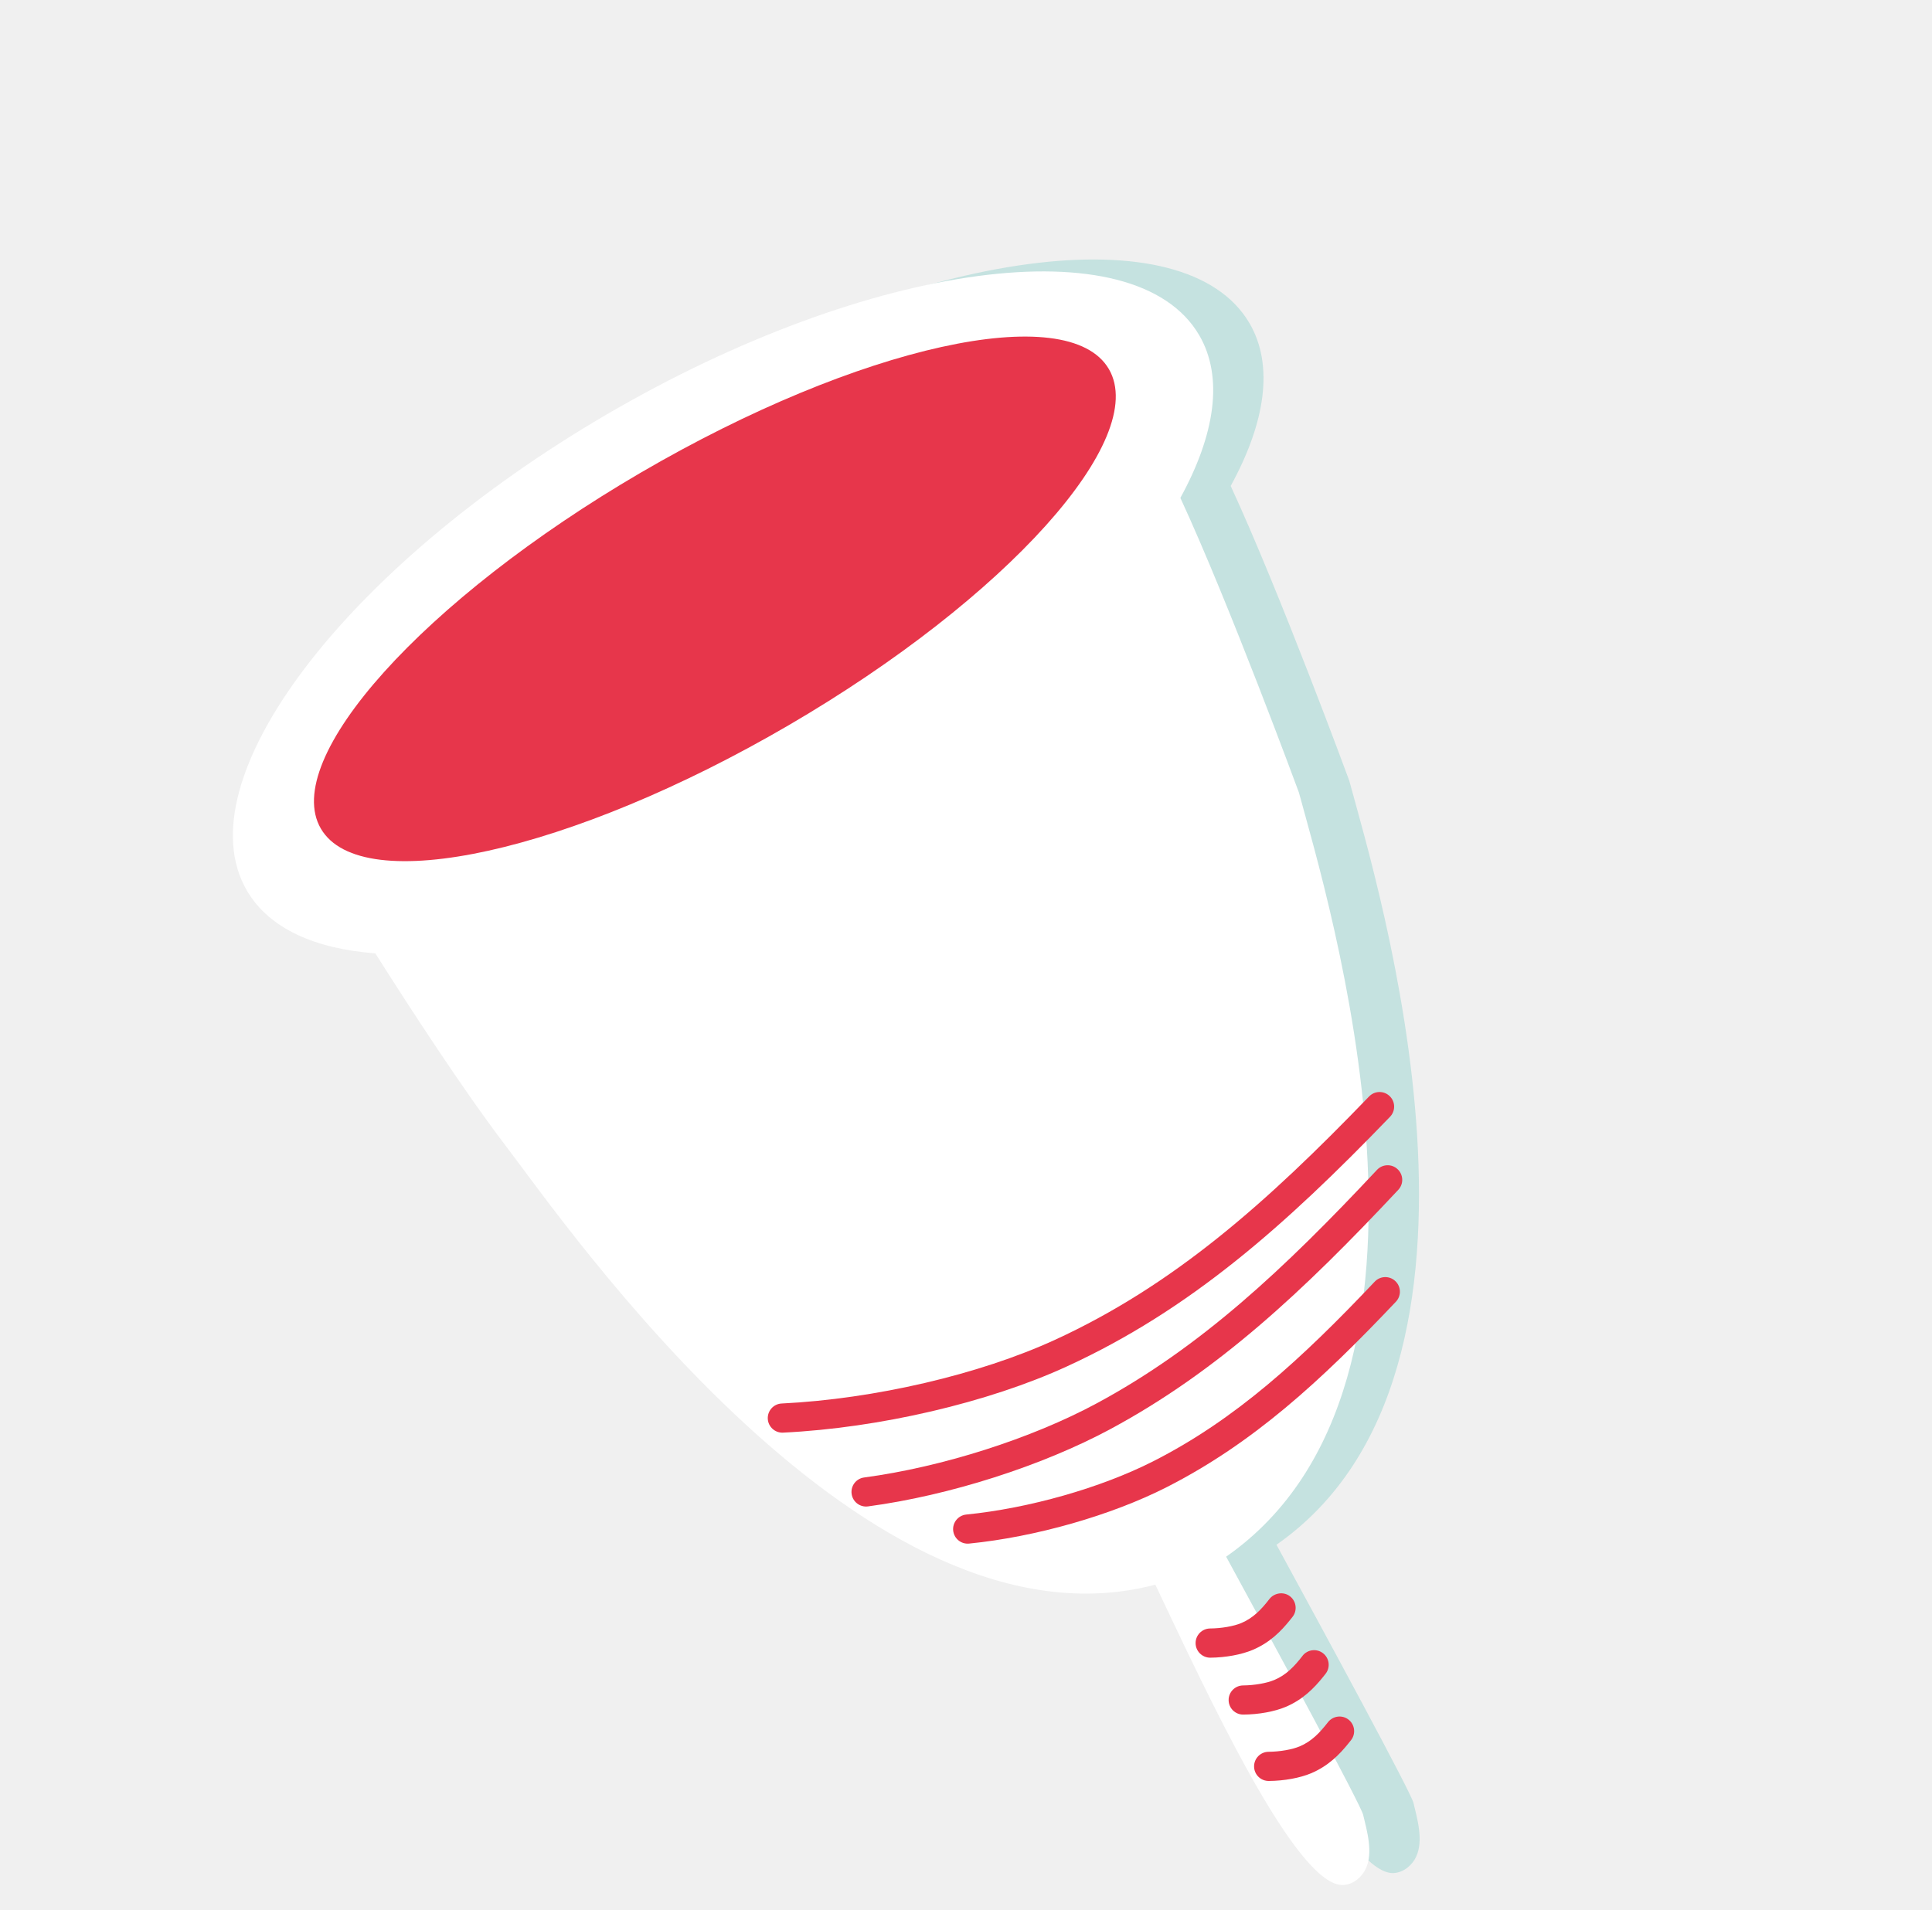
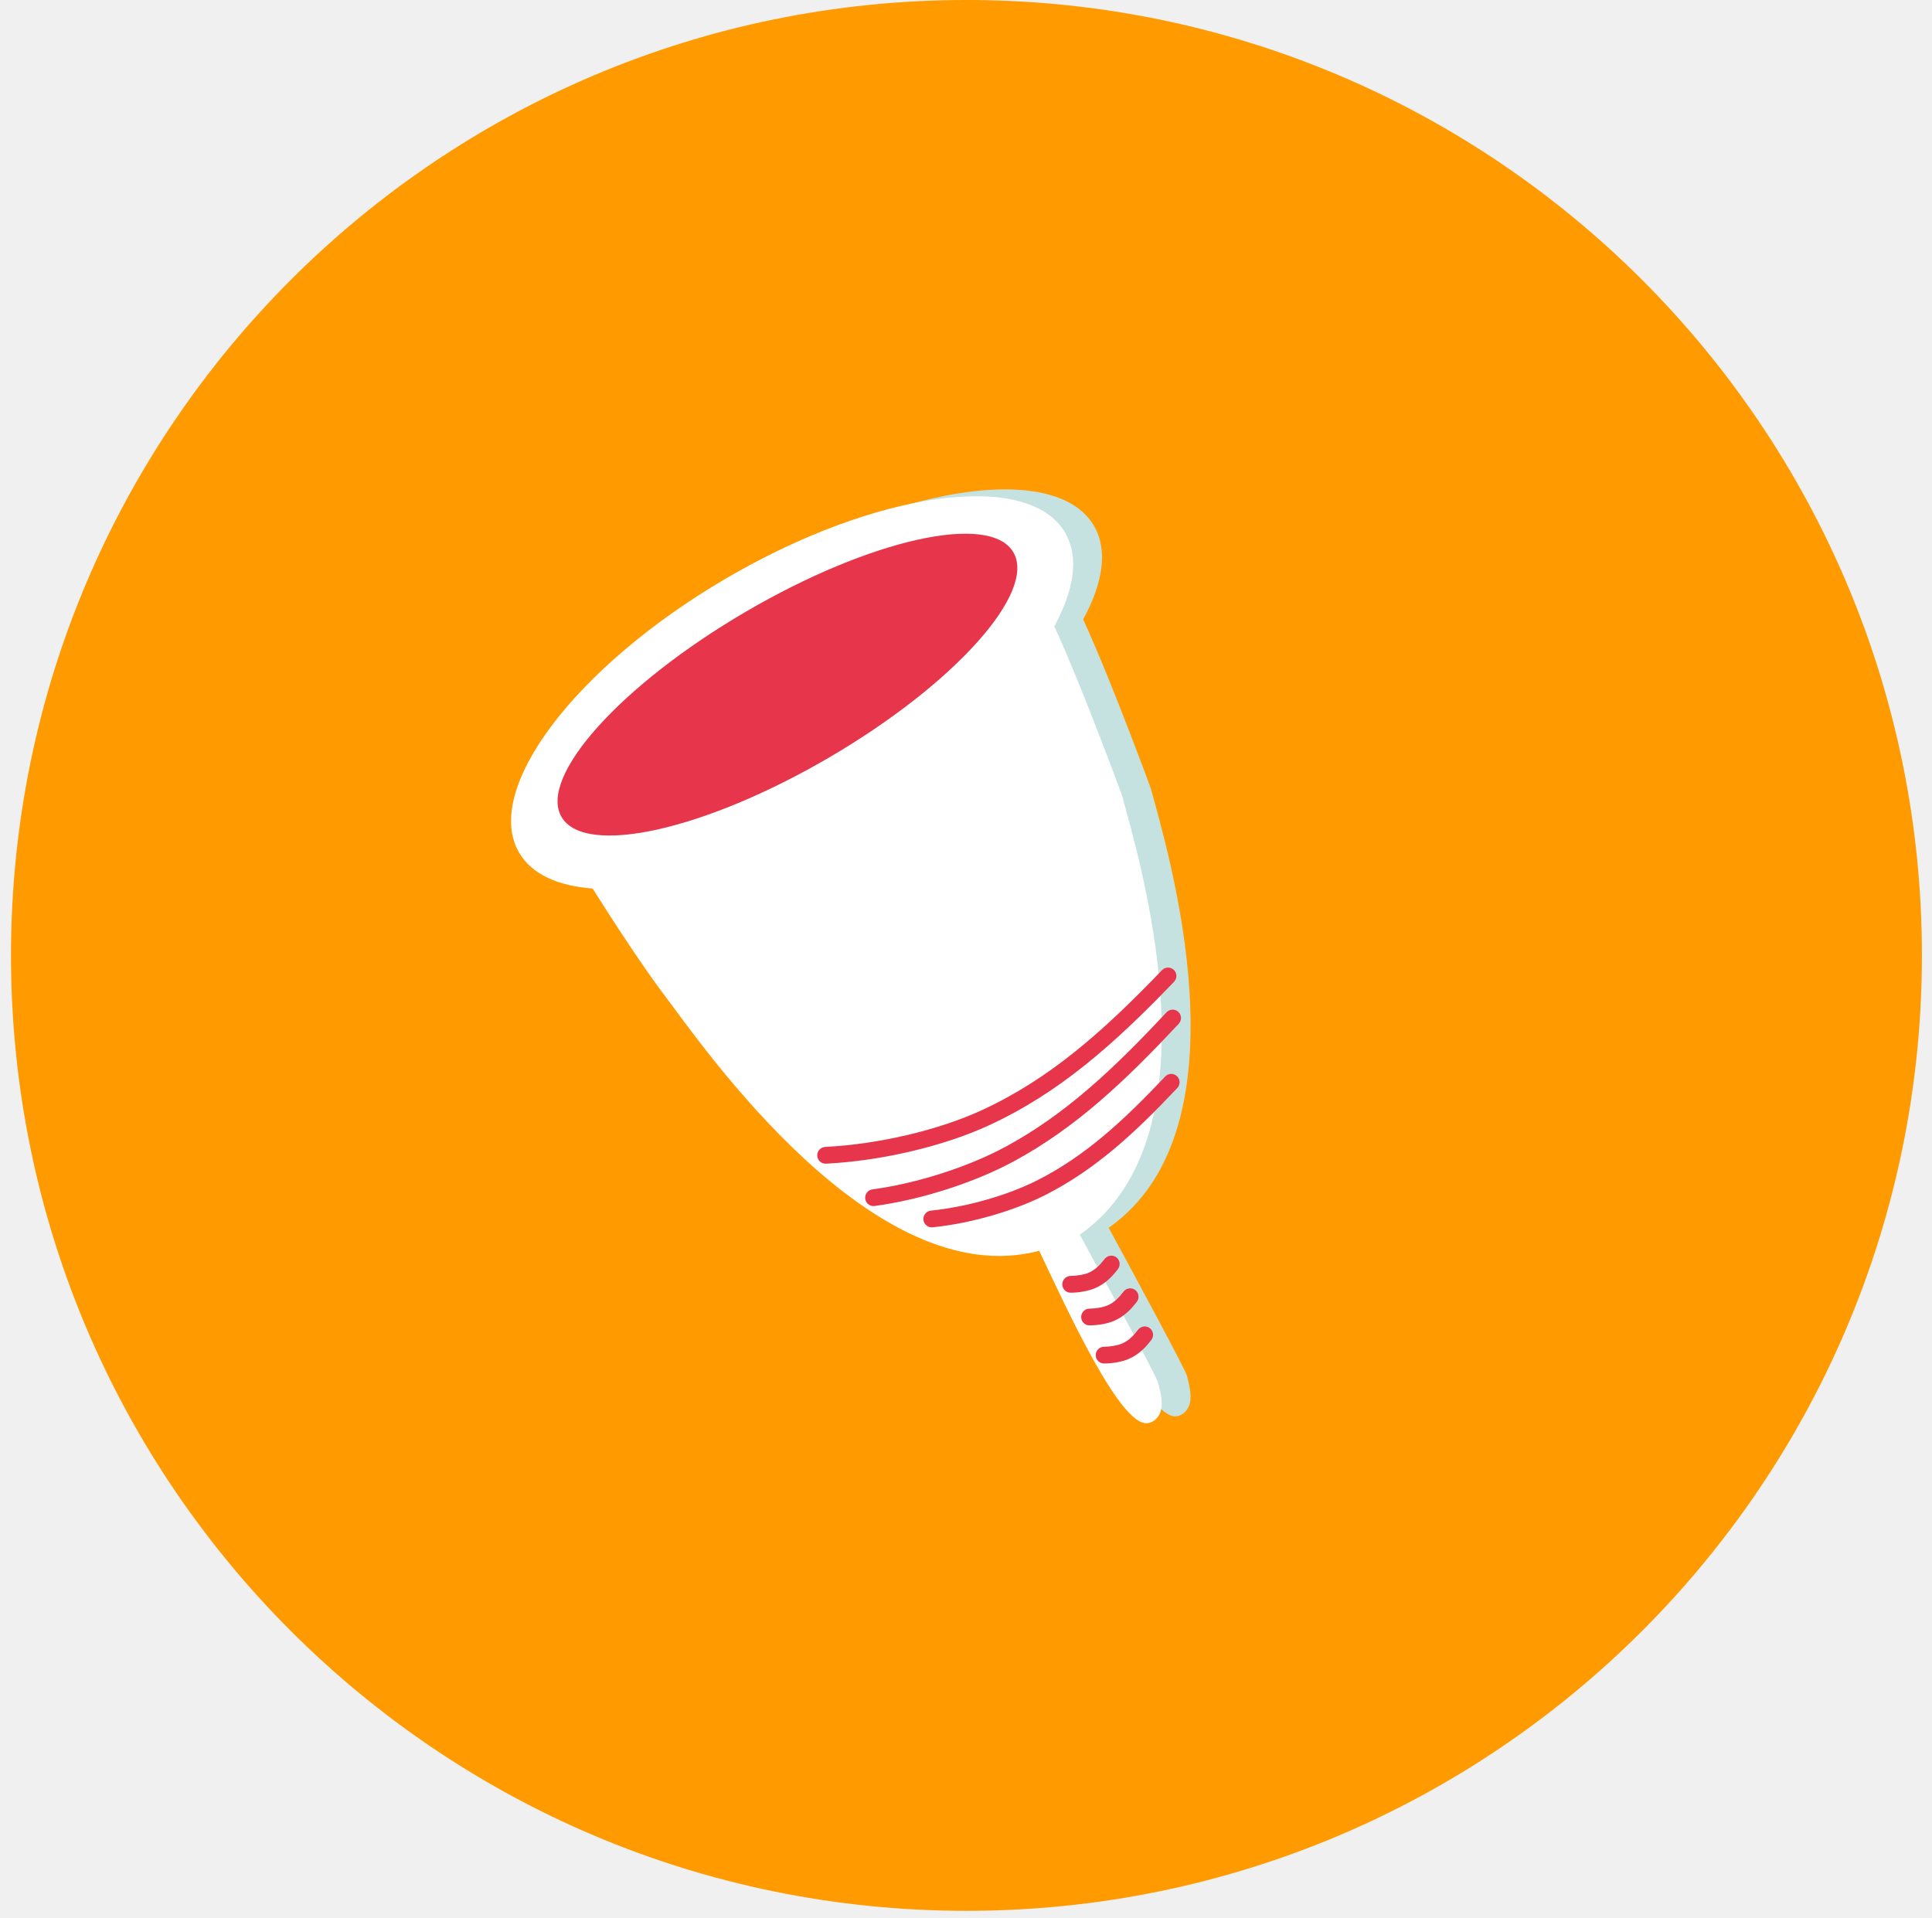
- <svg xmlns="http://www.w3.org/2000/svg" width="87px" height="86px" viewBox="0 0 87 86" version="1.1">
+ <svg xmlns="http://www.w3.org/2000/svg" width="136px" height="135px" viewBox="0 0 136 135" version="1.1">
  <g id="Page-1" stroke="none" stroke-width="1" fill="none" fill-rule="evenodd">
-     <g id="QUELS-PRODUITS-DEPOSER" transform="translate(-1184, -756)">
-       <g id="Group-7" transform="translate(1184.6, 756.7)">
-         <g id="Group-12" transform="translate(43.01503, 42.64115) rotate(-69) translate(-43.01503, -42.64115) translate(10.19003, 9.166145)">
-           <path d="M51.353,11.357 C40.659,2.777 29.088,-0.56 25.507,3.903 C24.28,5.432 24.151,7.678 24.941,10.315 C23.232,12.609 20.639,16.179 19,18.83 C16.511,22.856 3.121,42.392 10.984,53.295 C7.375,57.089 0.477,64.137 1.398,66.068 C1.585,66.46 2.016,66.702 2.449,66.729 C3.244,66.779 4.038,66.174 4.659,65.748 C5.053,65.478 10.162,59.509 13.303,55.821 C24.695,63.525 42.736,49.369 46.606,46.548 C46.606,46.548 53.394,40.606 57.084,36.807 C60.307,37.244 62.856,36.684 64.228,34.973 C67.809,30.51 62.045,19.937 51.353,11.357" id="Fill-22" fill="#C5E2E0" />
-           <path d="M50.039,9.434 C39.345,0.854 27.775,-2.483 24.193,1.98 C22.966,3.508 22.838,5.755 23.627,8.391 C21.918,10.686 19.325,14.256 17.686,16.906 C15.197,20.932 1.807,40.469 9.67,51.372 C6.061,55.165 -0.837,62.214 0.084,64.144 C0.271,64.537 0.702,64.779 1.135,64.806 C1.93,64.855 2.724,64.251 3.345,63.825 C3.739,63.554 8.848,57.586 11.989,53.898 C23.381,61.602 41.422,47.446 45.292,44.625 C45.292,44.625 52.08,38.683 55.77,34.884 C58.993,35.322 61.542,34.76 62.915,33.05 C66.495,28.587 60.731,18.014 50.039,9.434" id="Fill-24" fill="#FFFFFF" />
-           <line x1="56.323" y1="35.063" x2="38.27" y2="23.47" id="Fill-26" fill="#4B64A3" />
-           <path d="M60.033,29.799 C57.755,32.638 48.736,29.184 39.888,22.085 C31.039,14.984 25.714,6.928 27.993,4.089 C30.269,1.251 39.288,4.704 48.138,11.803 C56.984,18.904 62.31,26.96 60.033,29.799" id="Fill-28" fill="#E7364B" />
-           <path d="M30.242,55.231 C30.225,55.226 30.21,55.221 30.194,55.214 C24.37,52.848 19.644,50.544 15.5,46.985 C12.839,44.698 10.089,41.268 8.324,38.031 C8.149,37.711 8.268,37.313 8.586,37.139 C8.905,36.965 9.305,37.083 9.477,37.401 C11.172,40.508 13.807,43.799 16.355,45.988 C20.364,49.432 24.984,51.679 30.688,53.996 C31.024,54.132 31.187,54.516 31.049,54.851 C30.919,55.172 30.565,55.335 30.242,55.231" id="Fill-30" fill="#E7364B" />
-           <path d="M33.189,53.709 C33.17,53.704 33.152,53.696 33.132,53.688 C26.857,51.035 21.785,48.397 17.426,44.139 C14.633,41.412 11.808,37.247 10.055,33.27 C9.908,32.937 10.059,32.55 10.39,32.403 C10.724,32.257 11.112,32.408 11.257,32.74 C12.948,36.572 15.664,40.581 18.343,43.2 C22.554,47.311 27.506,49.883 33.644,52.478 C33.979,52.618 34.136,53.004 33.994,53.338 C33.862,53.654 33.509,53.811 33.189,53.709" id="Fill-32" fill="#E7364B" />
-           <path d="M25.501,56.938 C25.483,56.933 25.467,56.927 25.449,56.919 C20.877,55.034 17.172,53.181 13.943,50.268 C11.868,48.395 9.741,45.565 8.393,42.883 C8.229,42.558 8.359,42.164 8.684,42 C9.007,41.838 9.403,41.968 9.567,42.293 C10.848,44.838 12.861,47.52 14.823,49.292 C17.912,52.079 21.506,53.872 25.951,55.705 C26.286,55.843 26.446,56.227 26.307,56.563 C26.176,56.881 25.824,57.041 25.501,56.938" id="Fill-34" fill="#E7364B" />
-           <path d="M10.366,57.609 C9.733,57.407 9.078,57.121 8.498,56.518 C8.118,56.124 7.739,55.505 7.486,54.862 C7.355,54.524 7.522,54.143 7.858,54.01 C8.196,53.878 8.577,54.044 8.711,54.382 C8.898,54.858 9.186,55.339 9.443,55.607 C9.843,56.02 10.324,56.228 10.913,56.402 C11.249,56.509 11.459,56.874 11.354,57.221 C11.25,57.568 10.882,57.766 10.535,57.662 C10.479,57.645 10.423,57.627 10.366,57.609" id="Fill-36" fill="#E7364B" />
-           <path d="M8.5,59.915 C7.869,59.713 7.215,59.427 6.634,58.826 C6.256,58.432 5.879,57.813 5.627,57.171 C5.493,56.833 5.659,56.45 5.997,56.318 C6.335,56.184 6.717,56.352 6.849,56.69 C7.037,57.165 7.324,57.646 7.582,57.913 C7.982,58.329 8.459,58.532 9.052,58.71 C9.056,58.711 9.06,58.711 9.064,58.712 C9.403,58.822 9.596,59.184 9.493,59.528 C9.389,59.876 9.022,60.074 8.675,59.97 C8.617,59.951 8.558,59.933 8.5,59.915" id="Fill-38" fill="#E7364B" />
-           <path d="M6.121,62.056 C5.489,61.854 4.836,61.568 4.255,60.968 C3.874,60.571 3.497,59.953 3.246,59.31 C3.114,58.972 3.28,58.591 3.618,58.459 C3.956,58.326 4.338,58.493 4.47,58.832 C4.656,59.305 4.944,59.786 5.203,60.055 C5.602,60.469 6.079,60.67 6.673,60.851 C6.677,60.852 6.68,60.853 6.68,60.853 C7.024,60.963 7.217,61.325 7.114,61.669 C7.01,62.017 6.642,62.215 6.295,62.111 C6.238,62.092 6.179,62.075 6.121,62.056" id="Fill-40" fill="#E7364B" />
+     <g id="PARTICULIERS---DONNER" transform="translate(-1178, -651)">
+       <g id="Group-22" transform="translate(1178.774, 651)">
+         <circle id="Oval-Copy-4" fill="#FF9A00" cx="67.258" cy="67.258" r="67.258" />
+         <g id="Group-7" transform="translate(26.22581, 25)">
+           <g id="Group-12" transform="translate(38.5, 38) rotate(-69) translate(-38.5, -38) translate(9.168036, 8.120637)">
+             <path d="M46.141,10.17 C36.532,2.487 26.135,-0.501 22.918,3.495 C21.816,4.864 21.7,6.876 22.409,9.237 C20.874,11.291 18.544,14.488 17.071,16.862 C14.836,20.467 2.805,37.962 9.869,47.726 C6.626,51.123 0.429,57.435 1.256,59.164 C1.424,59.515 1.812,59.732 2.201,59.756 C2.914,59.8 3.628,59.259 4.186,58.877 C4.54,58.635 9.131,53.29 11.953,49.988 C22.188,56.887 38.399,44.21 41.876,41.684 C41.876,41.684 47.974,36.363 51.291,32.961 C54.186,33.352 56.477,32.85 57.709,31.318 C60.927,27.322 55.748,17.854 46.141,10.17" id="Fill-22" fill="#C5E2E0" />
+             <path d="M44.96,8.448 C35.352,0.765 24.956,-2.224 21.738,1.773 C20.635,3.142 20.52,5.153 21.229,7.514 C19.694,9.569 17.364,12.766 15.891,15.14 C13.655,18.745 1.624,36.24 8.688,46.003 C5.446,49.4 -0.752,55.713 0.075,57.441 C0.243,57.793 0.631,58.009 1.02,58.034 C1.734,58.078 2.448,57.537 3.006,57.155 C3.36,56.913 7.95,51.568 10.772,48.265 C21.008,55.164 37.218,42.488 40.695,39.962 C40.695,39.962 46.794,34.64 50.11,31.239 C53.006,31.631 55.296,31.128 56.53,29.596 C59.746,25.599 54.567,16.131 44.96,8.448" id="Fill-24" fill="#FFFFFF" />
+             <line x1="50.606" y1="31.399" x2="34.386" y2="21.018" id="Fill-26" fill="#4B64A3" />
+             <path d="M53.939,26.685 C51.893,29.228 43.789,26.134 35.839,19.777 C27.888,13.418 23.104,6.204 25.152,3.662 C27.197,1.12 35.301,4.212 43.252,10.57 C51.2,16.928 55.986,24.143 53.939,26.685" id="Fill-28" fill="#E7364B" />
+             <path d="M27.172,49.459 C27.157,49.455 27.144,49.45 27.129,49.444 C21.896,47.325 17.65,45.263 13.926,42.075 C11.535,40.027 9.065,36.955 7.479,34.056 C7.322,33.77 7.429,33.414 7.715,33.258 C8.001,33.102 8.361,33.208 8.515,33.493 C10.038,36.275 12.406,39.222 14.695,41.182 C18.297,44.266 22.449,46.279 27.573,48.353 C27.875,48.476 28.021,48.819 27.898,49.119 C27.781,49.407 27.463,49.552 27.172,49.459" id="Fill-30" fill="#E7364B" />
+             <path d="M29.821,48.096 C29.803,48.092 29.787,48.085 29.769,48.078 C24.131,45.702 19.574,43.339 15.657,39.527 C13.148,37.084 10.61,33.355 9.034,29.793 C8.902,29.495 9.038,29.148 9.336,29.017 C9.636,28.887 9.984,29.022 10.115,29.318 C11.634,32.75 14.074,36.341 16.482,38.685 C20.265,42.367 24.714,44.67 30.23,46.994 C30.53,47.119 30.671,47.465 30.544,47.764 C30.425,48.047 30.108,48.188 29.821,48.096" id="Fill-32" fill="#E7364B" />
+             <path d="M22.913,50.988 C22.897,50.984 22.883,50.978 22.866,50.971 C18.758,49.283 15.429,47.624 12.528,45.015 C10.664,43.338 8.753,40.803 7.541,38.402 C7.394,38.111 7.511,37.758 7.803,37.611 C8.093,37.466 8.449,37.582 8.596,37.873 C9.747,40.152 11.556,42.554 13.319,44.141 C16.094,46.637 19.324,48.242 23.317,49.884 C23.619,50.007 23.762,50.352 23.637,50.652 C23.519,50.937 23.203,51.08 22.913,50.988" id="Fill-34" fill="#E7364B" />
+             <path d="M9.314,51.589 C8.745,51.408 8.156,51.152 7.635,50.612 C7.294,50.259 6.953,49.705 6.727,49.129 C6.609,48.826 6.758,48.485 7.061,48.366 C7.364,48.248 7.707,48.397 7.827,48.699 C7.995,49.125 8.253,49.556 8.484,49.796 C8.844,50.166 9.276,50.352 9.806,50.508 C10.107,50.604 10.296,50.931 10.202,51.242 C10.108,51.553 9.778,51.729 9.466,51.636 C9.415,51.621 9.365,51.605 9.314,51.589" id="Fill-36" fill="#E7364B" />
+             <path d="M7.637,53.654 C7.07,53.473 6.483,53.217 5.961,52.678 C5.621,52.326 5.282,51.771 5.056,51.196 C4.935,50.894 5.085,50.551 5.388,50.433 C5.692,50.313 6.036,50.463 6.154,50.766 C6.323,51.192 6.581,51.622 6.812,51.861 C7.172,52.234 7.601,52.415 8.133,52.575 C8.137,52.576 8.14,52.576 8.144,52.577 C8.449,52.675 8.622,53 8.529,53.307 C8.436,53.619 8.107,53.796 7.795,53.703 C7.742,53.686 7.69,53.67 7.637,53.654" id="Fill-38" fill="#E7364B" />
+             <path d="M5.499,55.571 C4.932,55.391 4.345,55.135 3.823,54.597 C3.481,54.242 3.142,53.687 2.917,53.112 C2.798,52.81 2.947,52.469 3.251,52.35 C3.555,52.231 3.898,52.38 4.016,52.684 C4.183,53.108 4.442,53.538 4.675,53.779 C5.033,54.15 5.462,54.33 5.996,54.492 C5.999,54.493 6.002,54.494 6.002,54.494 C6.311,54.592 6.484,54.917 6.392,55.224 C6.298,55.536 5.968,55.713 5.656,55.62 C5.605,55.604 5.552,55.589 5.499,55.571" id="Fill-40" fill="#E7364B" />
+           </g>
        </g>
      </g>
    </g>
  </g>
</svg>
